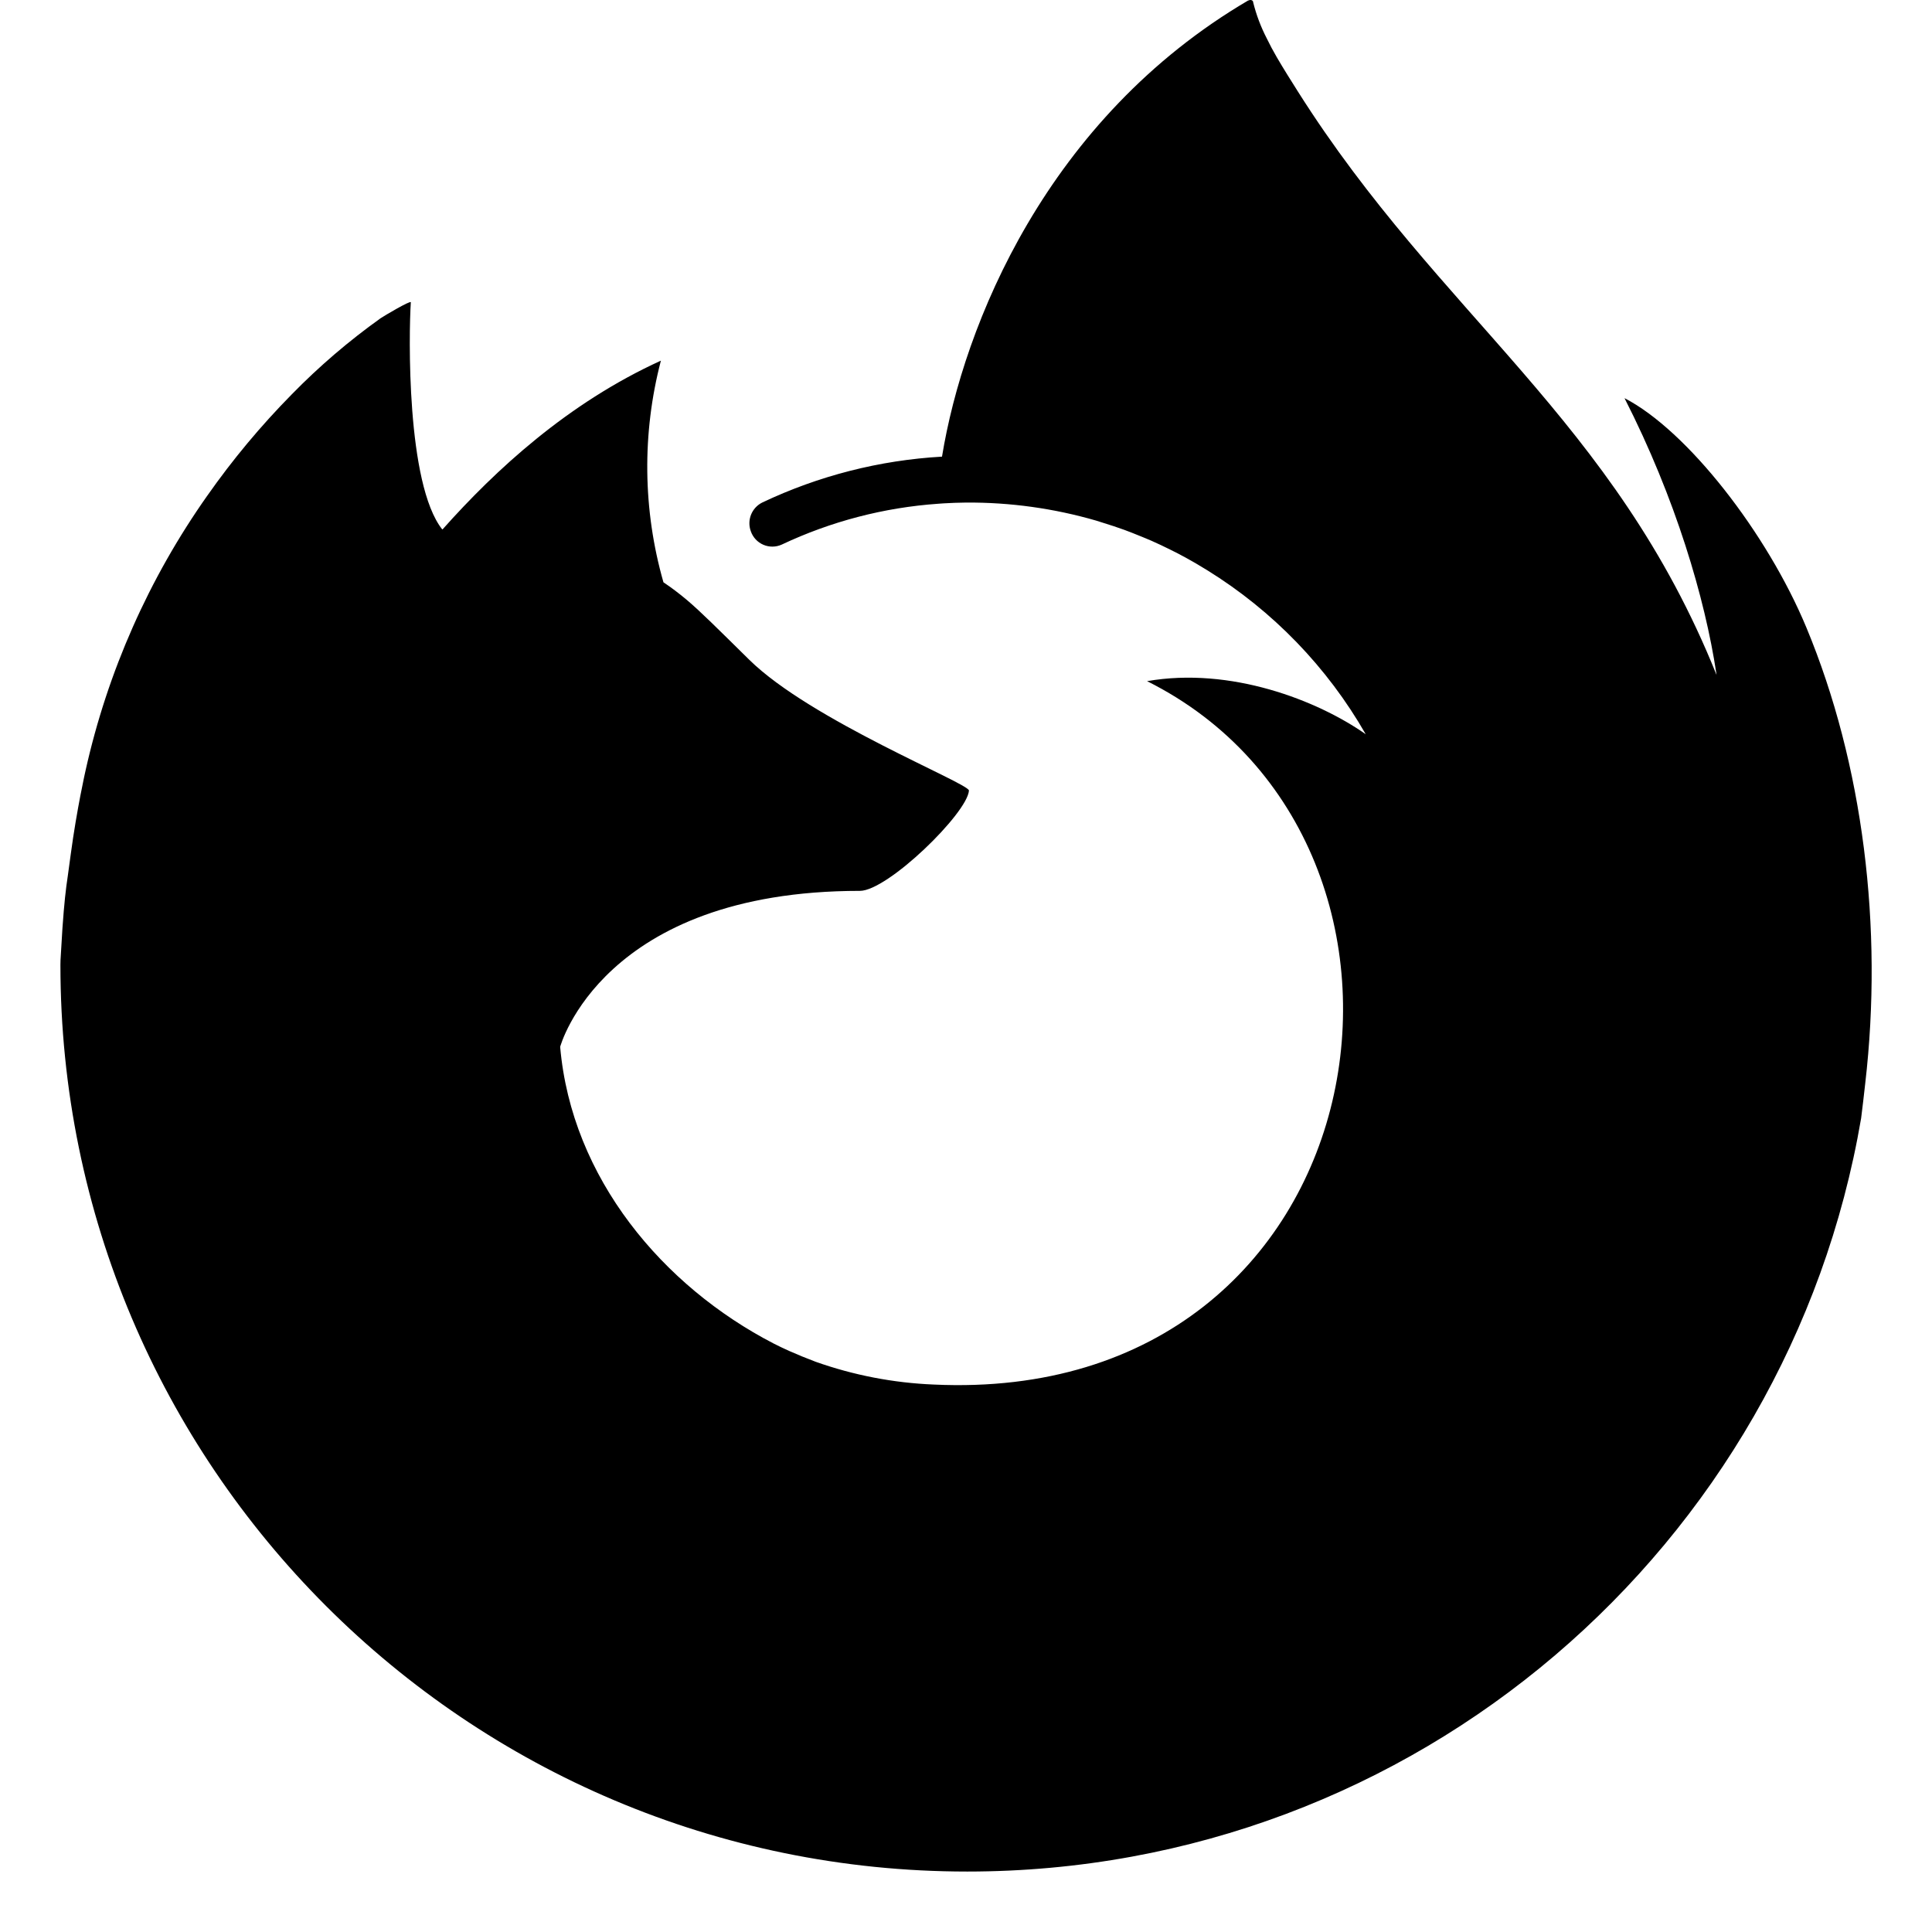
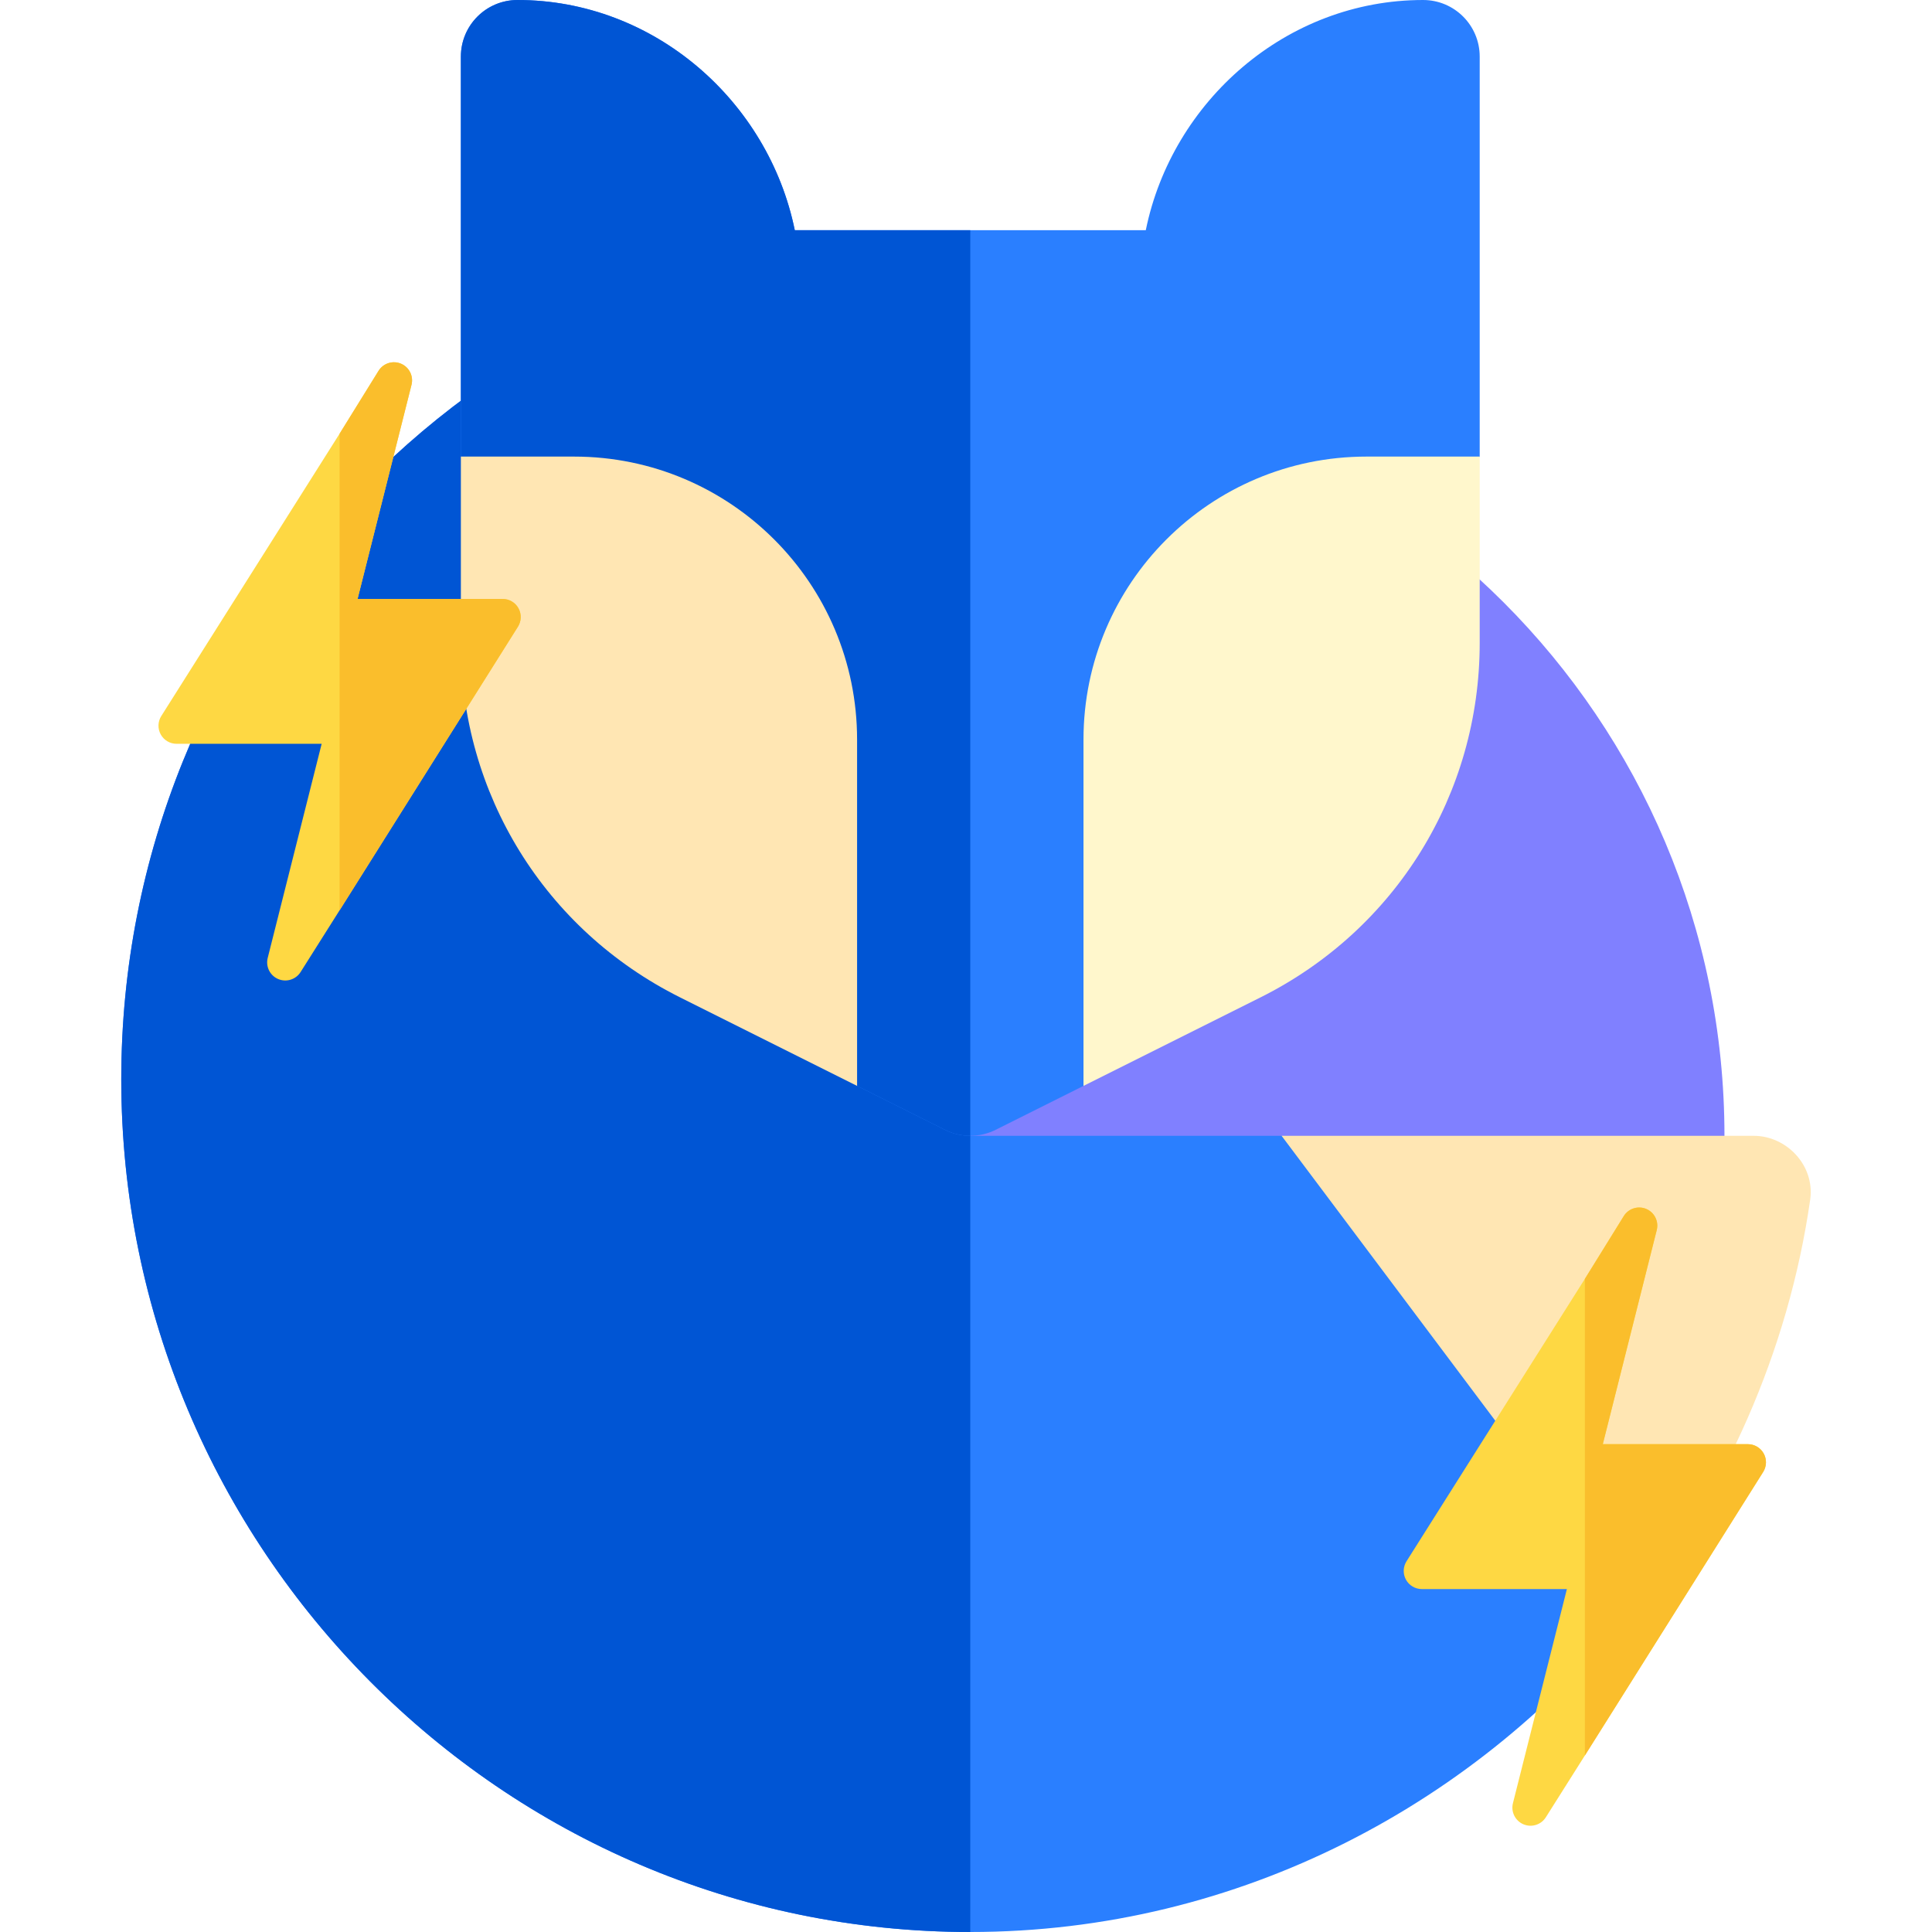
- <svg xmlns="http://www.w3.org/2000/svg" viewBox="0 0 512 512">
-   <path fill="context-fill #20123a" d="M190.368 150.591c0.157 0.009 0.079 0.003 0 0zm-57.874-28.933c0.158 0.008 0.079 0.003 0 0zm346.228 44.674c-10.445-25.123-31.6-52.248-48.211-60.82 13.52 26.5 21.345 53.093 24.335 72.935 0 0.04 0.015 0.136 0.047 0.4-27.175-67.732-73.254-95.047-110.886-154.512-1.9-3.008-3.805-6.022-5.661-9.2a73.237 73.237 0 0 1-2.646-4.972 43.757 43.757 0 0 1-3.585-9.5 0.625 0.625 0 0 0-0.546-0.644 0.8 0.8 0 0 0-0.451 0c-0.033 0.011-0.084 0.051-0.119 0.065-0.053 0.02-0.12 0.069-0.176 0.095 0.026-0.036 0.083-0.117 0.1-0.135-53.437 31.3-75.587 86.093-81.282 120.97a128.057 128.057 0 0 0-47.624 12.153 6.144 6.144 0 0 0-3.041 7.63 6.034 6.034 0 0 0 8.192 3.525 116.175 116.175 0 0 1 41.481-10.826c0.468-0.033 0.937-0.062 1.405-0.1a117.624 117.624 0 0 1 5.932-0.211 120.831 120.831 0 0 1 34.491 4.777c0.654 0.192 1.295 0.414 1.946 0.616a120.15 120.15 0 0 1 5.539 1.842 121.852 121.852 0 0 1 3.992 1.564c1.074 0.434 2.148 0.868 3.206 1.331a118.453 118.453 0 0 1 4.9 2.307c0.743 0.368 1.485 0.735 2.217 1.117a120.535 120.535 0 0 1 4.675 2.587 107.785 107.785 0 0 1 2.952 1.776 123.018 123.018 0 0 1 42.028 43.477c-12.833-9.015-35.81-17.918-57.947-14.068 86.441 43.214 63.234 192.027-56.545 186.408a106.7 106.7 0 0 1-31.271-6.031 132.461 132.461 0 0 1-7.059-2.886c-1.356-0.618-2.711-1.243-4.051-1.935-29.349-15.168-53.583-43.833-56.611-78.643 0 0 11.093-41.335 79.433-41.335 7.388 0 28.508-20.614 28.9-26.593-0.09-1.953-41.917-18.59-58.223-34.656-8.714-8.585-12.851-12.723-16.514-15.829a71.7 71.7 0 0 0-6.225-4.7 111.335 111.335 0 0 1-0.675-58.733c-24.687 11.242-43.89 29.011-57.849 44.7h-0.111c-9.528-12.067-8.855-51.873-8.312-60.184-0.114-0.516-7.107 3.63-8.024 4.254a175.21 175.21 0 0 0-23.486 20.12 210.5 210.5 0 0 0-22.443 26.913c0 0.012-0.007 0.025-0.011 0.037 0-0.012 0.007-0.025 0.011-0.038a202.837 202.837 0 0 0-32.244 72.81c-0.058 0.265-2.29 10.054-3.92 22.147a265.794 265.794 0 0 0-0.769 5.651c-0.558 3.636-0.992 7.6-1.42 13.767-0.019 0.239-0.031 0.474-0.048 0.712a591.152 591.152 0 0 0-0.481 7.995c0 0.411-0.025 0.816-0.025 1.227 0 132.709 107.6 240.29 240.324 240.29 118.865 0 217.559-86.288 236.882-199.63 0.407-3.075 0.732-6.168 1.092-9.27 4.777-41.21-0.53-84.525-15.588-120.747zm-164.068 72.1z" />
+ <svg xmlns="http://www.w3.org/2000/svg" version="1.1" width="512" height="512" x="0" y="0" viewBox="0 0 512 512" xml:space="preserve" class="" id="svg55">
+   <defs id="defs59" />
+   <circle style="display:inline;fill:#8080ff;stroke-width:1.427" id="path414" cx="257" cy="301" r="200" />
+   <g id="g51" style="display:inline" transform="matrix(-1,0,0,1,512.0001,0)">
+     <path d="m 269.863,61.899 -15,239.101 h -82.5 l -70.724,54.3 -22.875,70.499 c 41.1,51.901 104.7,86.201 176.1,86.201 124.2,0 225,-101.8 225,-226 C 479.863,166.899 387.162,69.399 269.863,61.899 Z" fill="#ffb308" data-original="#ffb308" class="" id="path35" style="display:inline;fill:#2a7fff" />
+     <path d="m 479.863,286 c 0,-119.101 -92.701,-216.601 -210,-224.101 l -15,239.101 v 211 c 124.201,0 225,-101.8 225,-226 z" fill="#ff8417" data-original="#ff8417" class="" id="path37" style="display:inline;fill:#0055d4" />
+     <path d="M 374.863,0 C 338.637,0 308.344,26.811 301.372,61 H 254.863 208.354 C 201.381,26.811 171.088,0 134.863,0 c -8.291,0 -15,6.709 -15,15 v 106 l 105,166.772 23.291,11.646 c 2.109,1.055 4.409,1.582 6.709,1.582 2.3,0 4.6,-0.527 6.709,-1.582 L 284.863,287.772 389.863,121 V 15 c 0,-8.291 -6.709,-15 -15,-15 z" fill="#ffb308" data-original="#ffb308" class="" id="path39" style="display:inline;fill:#2a7fff" />
+     <path d="M 284.863,287.772 389.863,121 V 15 c 0,-8.291 -6.709,-15 -15,-15 -36.226,0 -66.519,26.811 -73.491,61 h -46.509 v 240 c 2.3,0 4.6,-0.527 6.709,-1.582 z" fill="#ff8417" data-original="#ff8417" class="" id="path41" style="display:inline;fill:#0055d4" />
+     <g id="g47">
+       <path d="M 389.863,170.38 V 121 h -30 c -41.422,0 -75,33.578 -75,75 v 91.772 l 46.963,-23.481 c 35.801,-17.915 58.037,-53.892 58.037,-93.911 z" fill="#ffe6b3" data-original="#ffe6b3" class="" id="path43" style="display:inline" />
+       <path d="m 149.863,121 h -30 v 49.38 c 0,40.02 22.236,75.996 58.037,93.911 l 46.963,23.481 V 196 c 0,-41.422 -33.578,-75 -75,-75 z" fill="#fff7cc" data-original="#fff7cc" class="" id="path45" style="display:inline" />
+     </g>
+     <path d="m 172.363,301 -93.6,124.799 C 55.162,395.769 38.066,358.431 32.263,317.8 c -1.201,-9 6.299,-16.8 15,-16.8 z" fill="#ffe6b3" data-original="#ffe6b3" class="" id="path49" style="display:inline" />
+   </g>
+   <g id="g1025" transform="matrix(0.3199973,0,0,0.3199973,338.0808,320.0002)">
+     <path d="M 404.139,203.764 C 401.502,198.974 396.463,196 390.999,196 H 270.868 L 315.546,18.691 C 317.348,11.528 313.7,4.13 306.918,1.215 300.18,-1.685 292.255,0.746 288.314,6.986 L 256,59.152 108.314,292.987 c -2.915,4.629 -3.091,10.474 -0.454,15.249 2.637,4.79 7.676,7.764 13.14,7.764 h 120.132 l -44.678,177.309 c -1.802,7.163 1.846,14.561 8.628,17.476 6.773,2.895 14.648,0.478 18.604,-5.771 L 256,453.848 403.686,219.013 c 2.914,-4.629 3.09,-10.474 0.453,-15.249 z" fill="#fed843" data-original="#fed843" class="" id="path1021" />
+     <path d="M 404.139,203.764 C 401.502,198.974 396.463,196 390.999,196 H 270.868 L 315.546,18.691 C 317.348,11.528 313.7,4.13 306.918,1.215 300.18,-1.685 292.255,0.746 288.314,6.986 L 256,59.152 V 453.847 L 403.686,219.012 c 2.914,-4.628 3.09,-10.473 0.453,-15.248 z" fill="#fabe2c" data-original="#fabe2c" id="path1023" />
+   </g>
+   <g id="g1893" transform="matrix(0.3199973,0,0,0.3199973,8.080831,96.00024)">
+     <path d="M 404.139,203.764 C 401.502,198.974 396.463,196 390.999,196 H 270.868 L 315.546,18.691 C 317.348,11.528 313.7,4.13 306.918,1.215 300.18,-1.685 292.255,0.746 288.314,6.986 L 256,59.152 108.314,292.987 c -2.915,4.629 -3.091,10.474 -0.454,15.249 2.637,4.79 7.676,7.764 13.14,7.764 h 120.132 l -44.678,177.309 c -1.802,7.163 1.846,14.561 8.628,17.476 6.773,2.895 14.648,0.478 18.604,-5.771 L 256,453.848 403.686,219.013 c 2.914,-4.629 3.09,-10.474 0.453,-15.249 z" fill="#fed843" data-original="#fed843" class="" id="path1889" />
+     <path d="M 404.139,203.764 C 401.502,198.974 396.463,196 390.999,196 H 270.868 L 315.546,18.691 C 317.348,11.528 313.7,4.13 306.918,1.215 300.18,-1.685 292.255,0.746 288.314,6.986 L 256,59.152 V 453.847 L 403.686,219.012 c 2.914,-4.628 3.09,-10.473 0.453,-15.248 z" fill="#fabe2c" data-original="#fabe2c" id="path1891" />
+   </g>
</svg>
